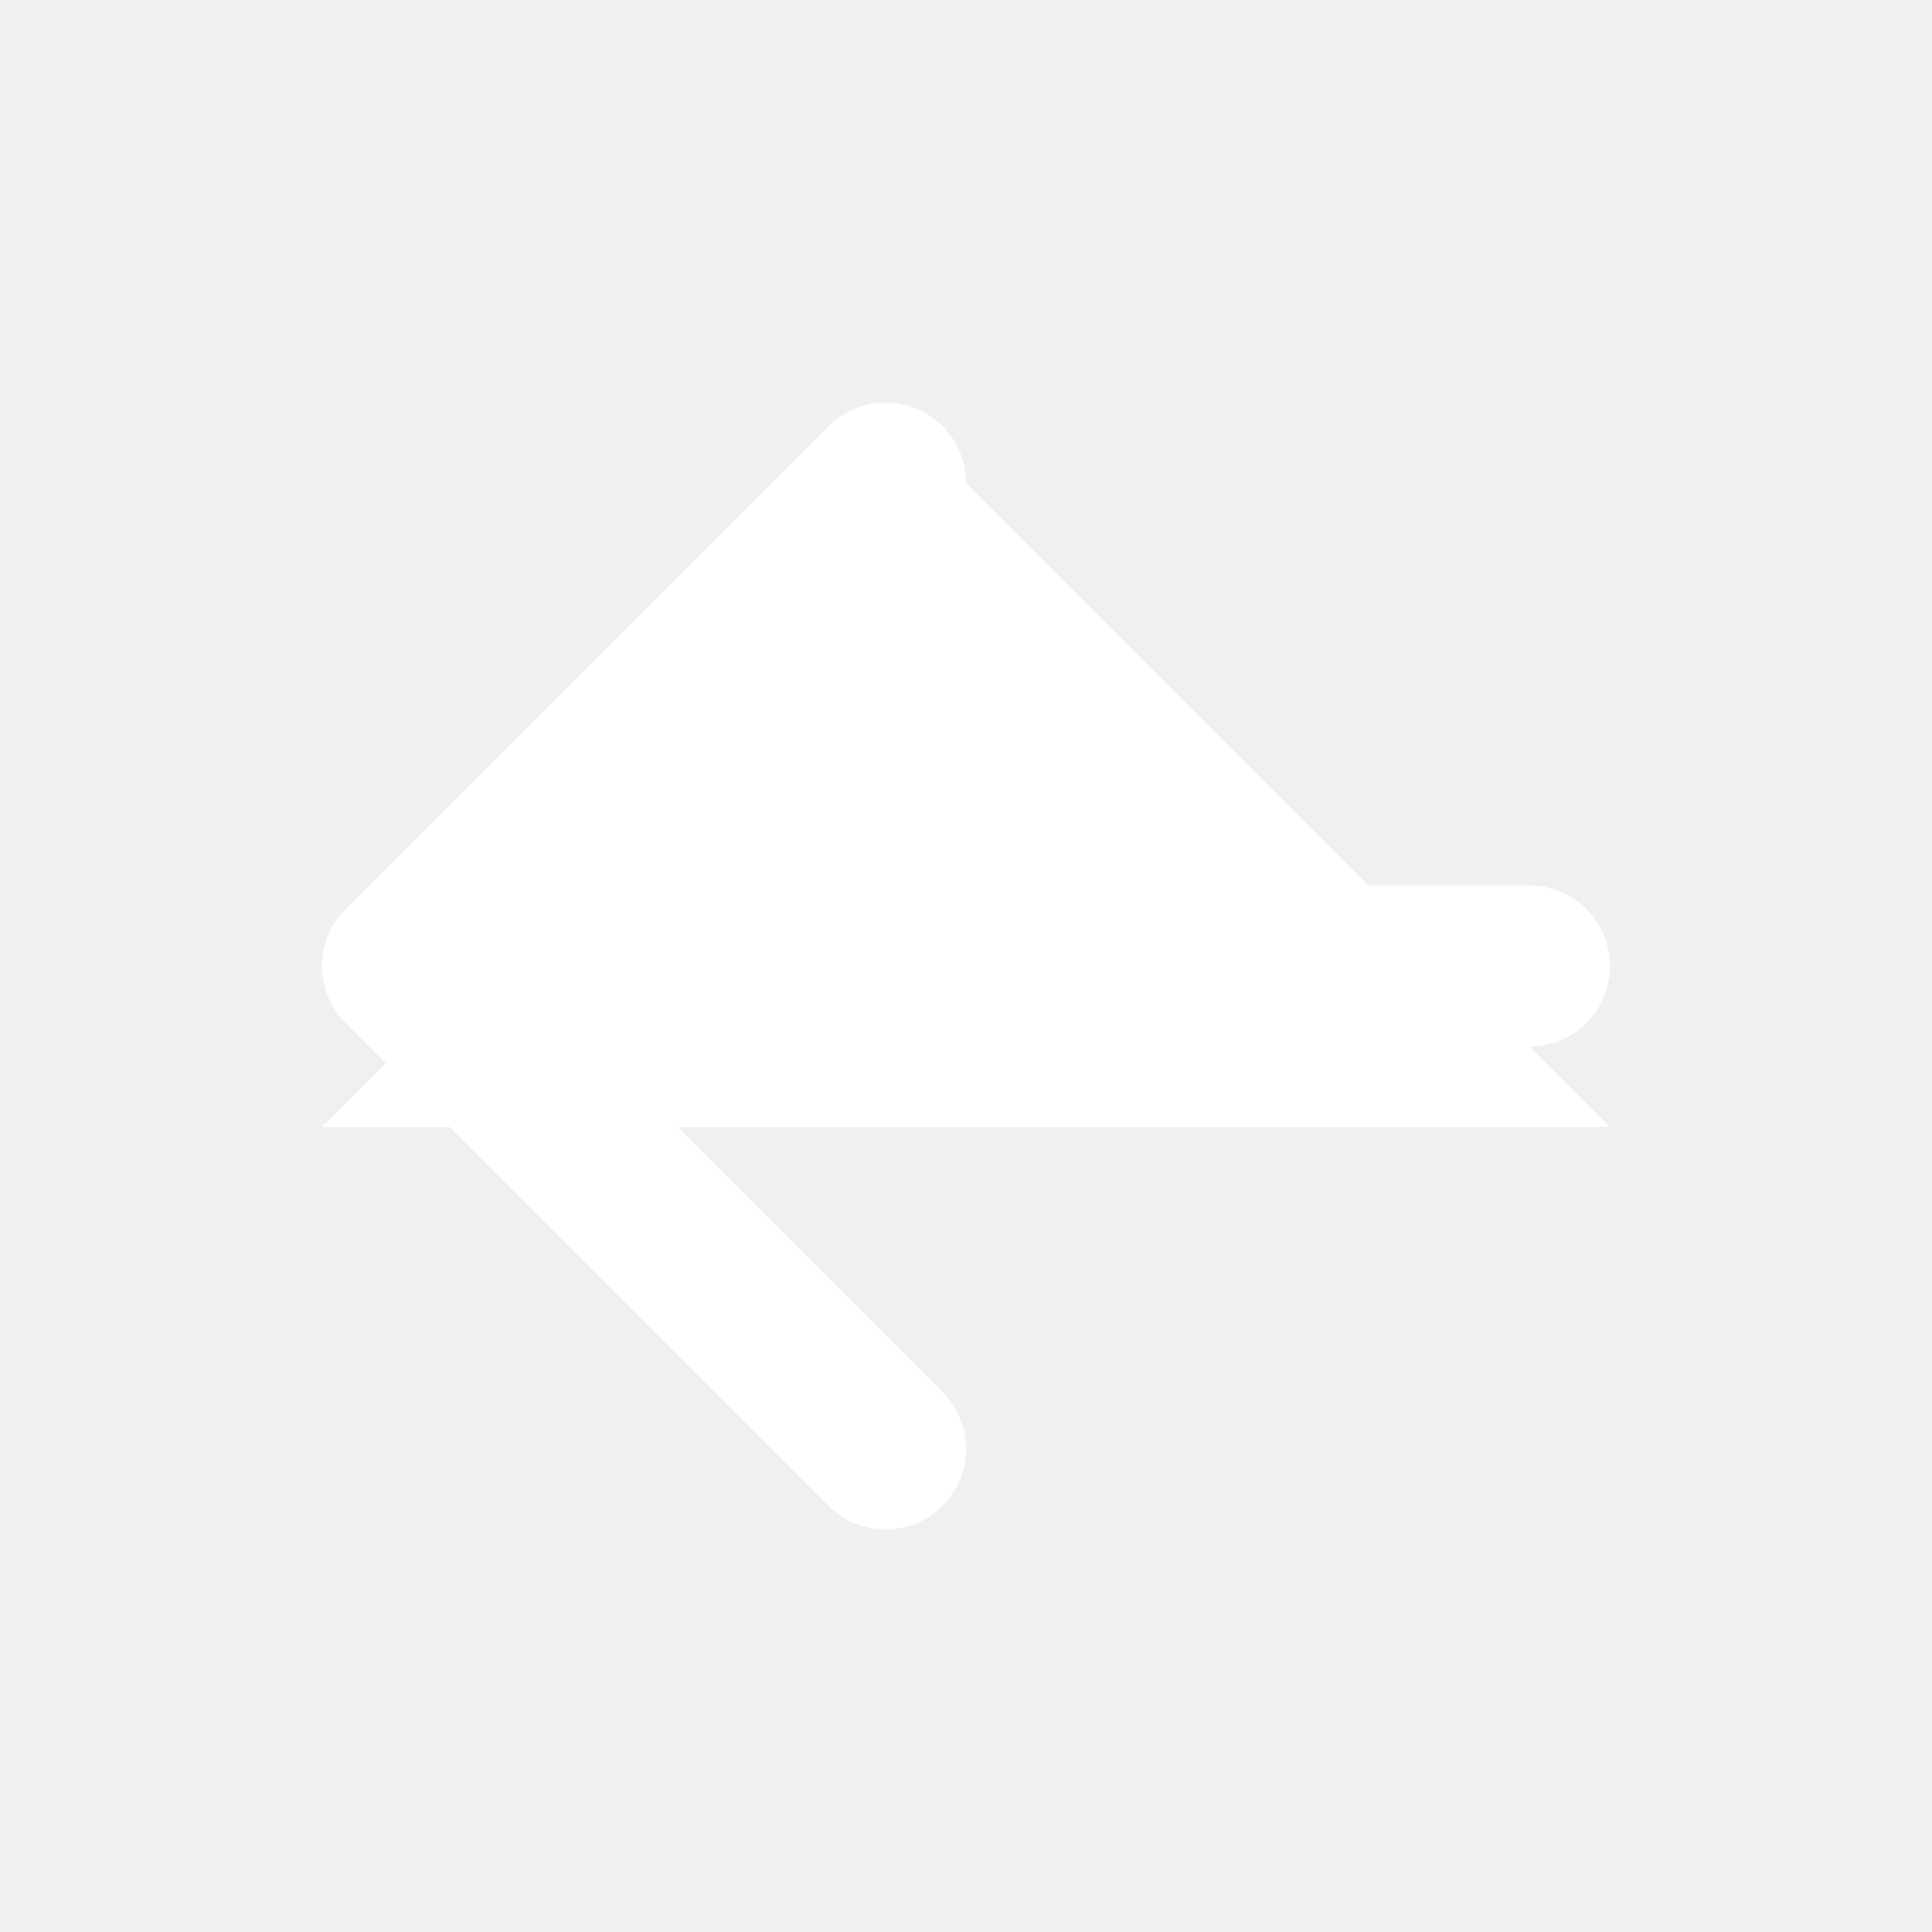
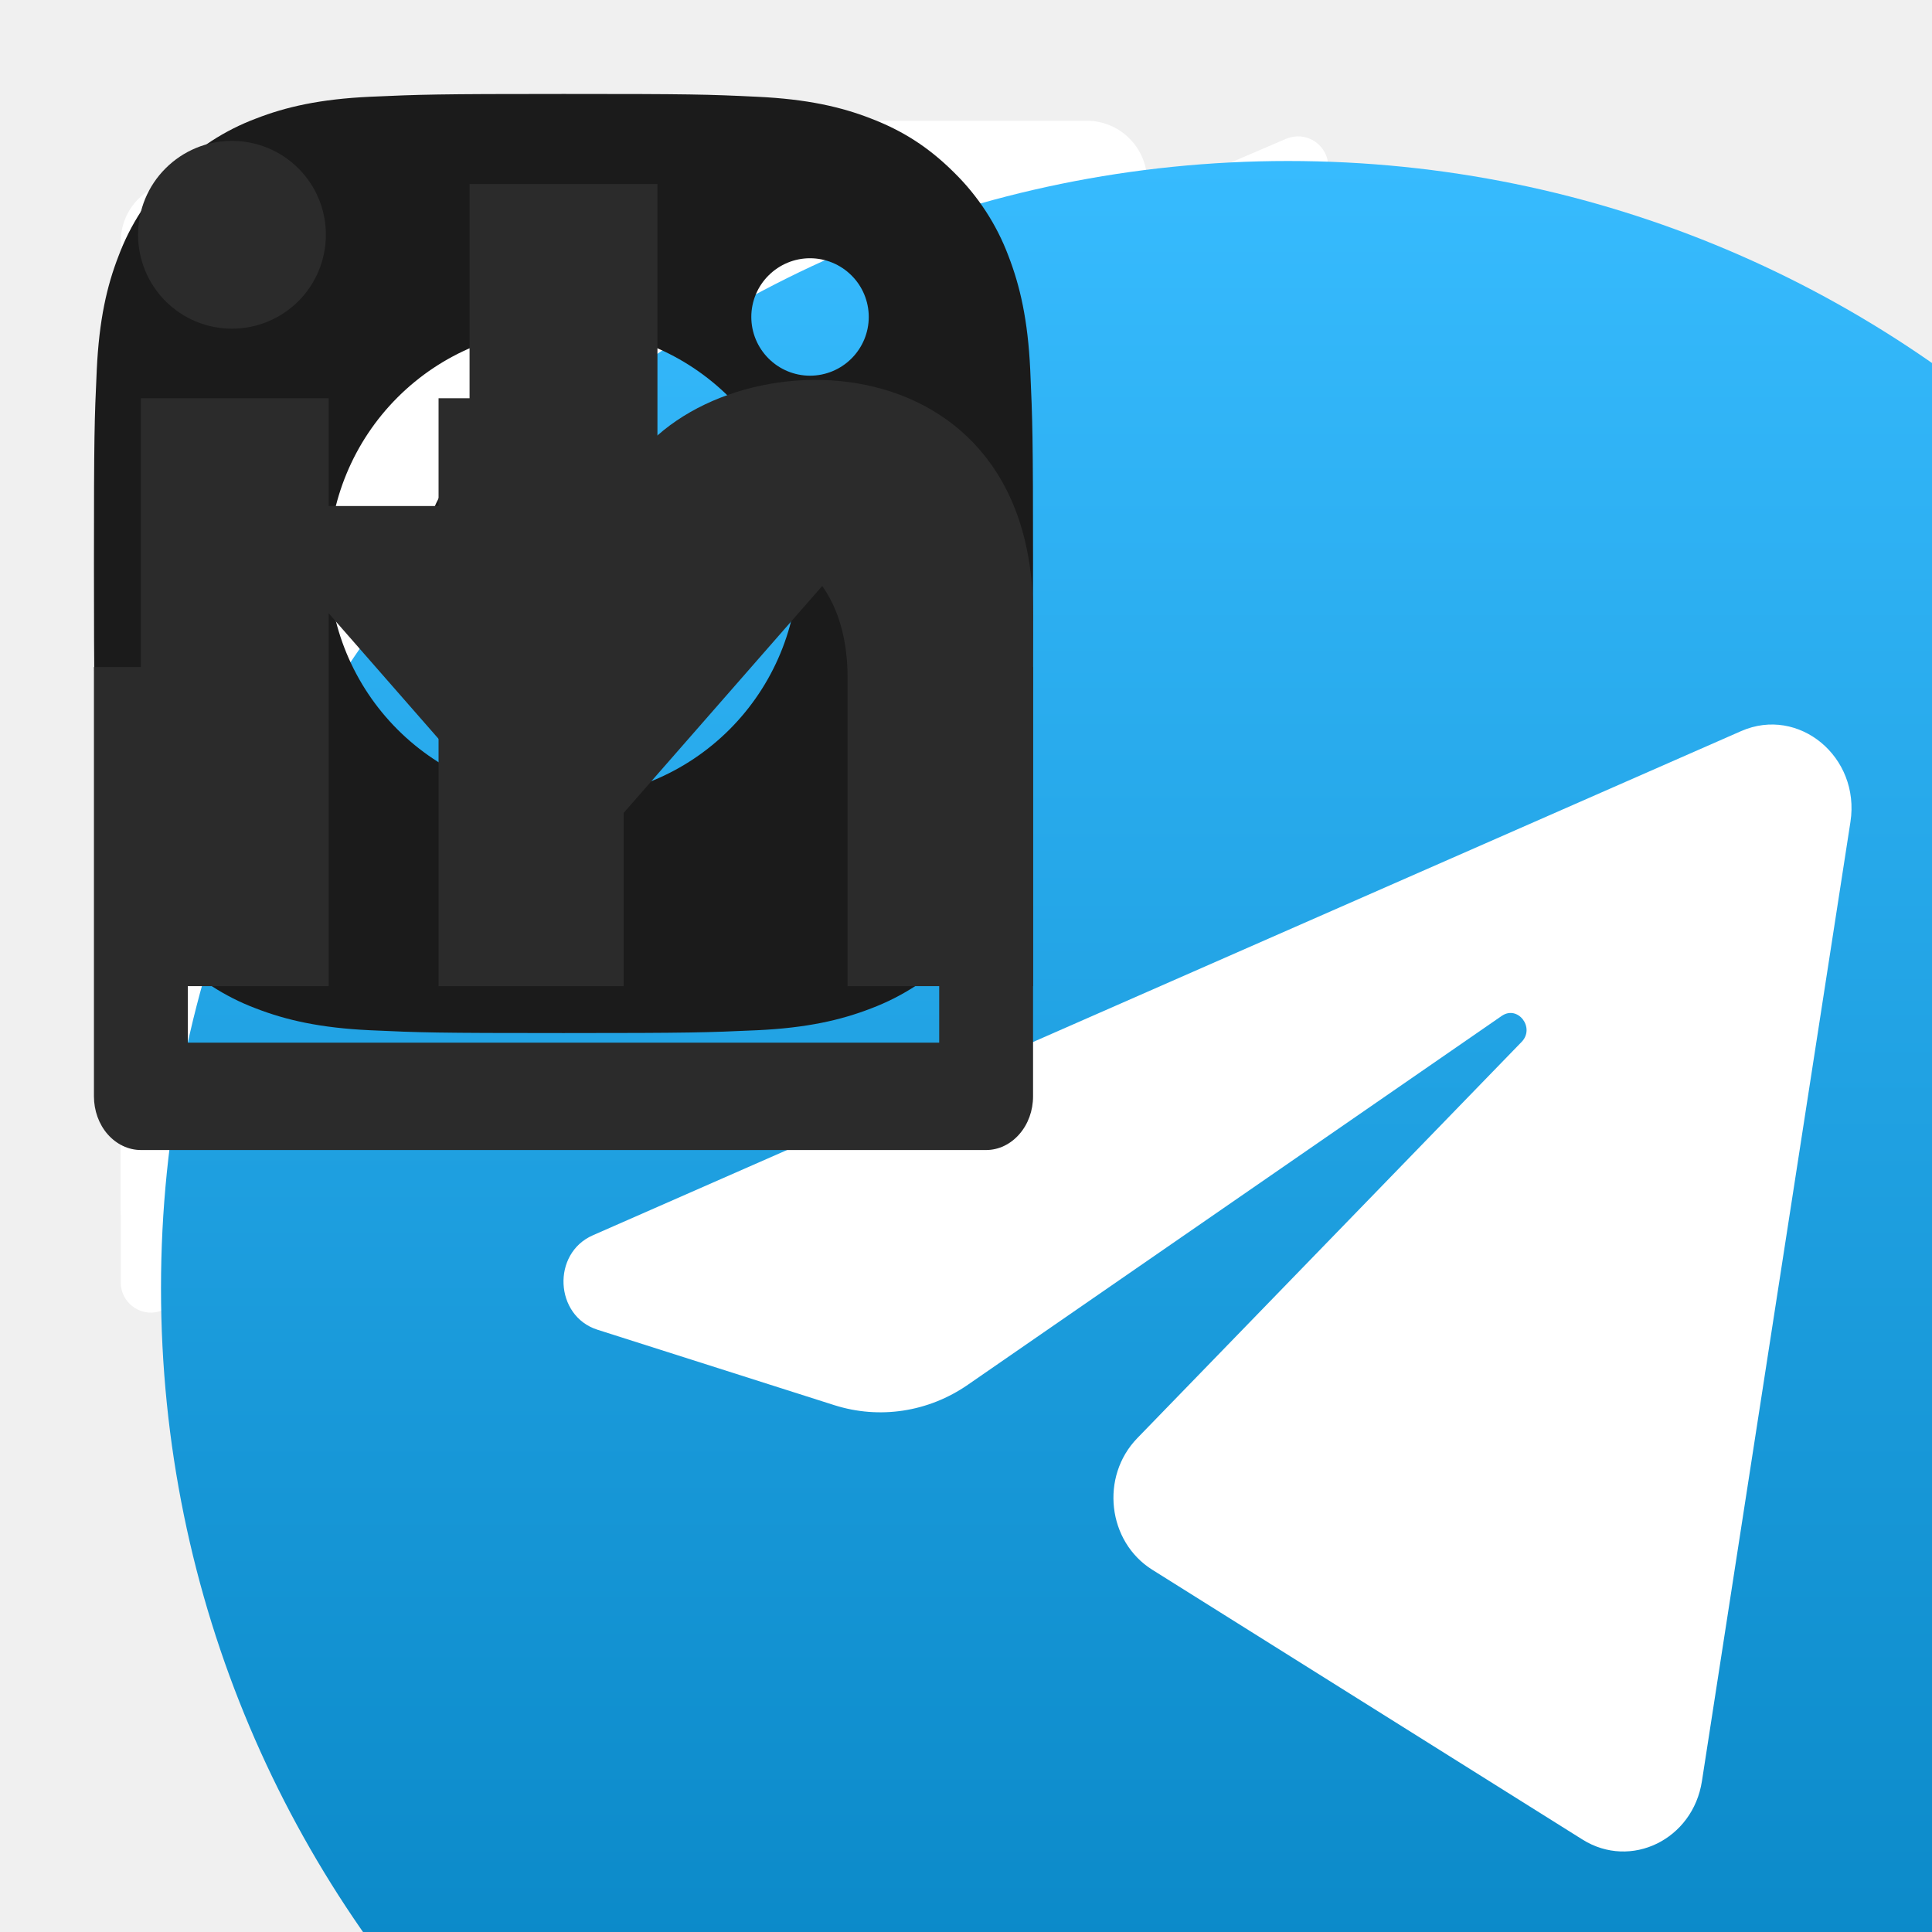
- <svg xmlns="http://www.w3.org/2000/svg" width="24" height="24" viewBox="0 0 24 24" fill="none">
+ <svg xmlns="http://www.w3.org/2000/svg" width="24px" height="24px" viewBox="0 0 24 24" fill="none">
  <g id="arrow-left">
    <path d="M5 12H19M5 12L11 6M5 12L11 18" stroke="#fff" stroke-width="2" stroke-linecap="round" stroke-linejoin="round" />
  </g>
  <g id="arrow-up">
    <path fill="#ffffff" d="M12 6l8 8H4z" />
  </g>
+   <g id="location">
+     <g clip-path="url(#clip0_1_1564)">
+       <path d="M1.5 3.75L6.75 1.5L11.25 3.75L15.977 1.724C16.034 1.7 16.097 1.69 16.158 1.695C16.22 1.701 16.28 1.722 16.332 1.756C16.383 1.79 16.426 1.837 16.455 1.891C16.485 1.946 16.5 2.007 16.5 2.069V14.25L11.25 16.5L6.75 14.25L2.023 16.276C1.966 16.3 1.903 16.31 1.842 16.305C1.78 16.299 1.72 16.278 1.668 16.244C1.617 16.21 1.574 16.163 1.545 16.109C1.515 16.054 1.5 15.993 1.5 15.931V3.75ZM11.25 14.823V5.382L11.201 5.403L6.75 3.177V12.618L6.799 12.597L11.25 14.823Z" fill="white" />
+     </g>
+     <defs>
+       <clipPath id="clip0_1_1564">
+         <rect width="18" height="18" fill="#2B2B2B" />
+       </clipPath>
+     </defs>
+   </g>
+   <g id="mail">
+     <g clip-path="url(#clip0_1_1567)">
+       <path d="M2.25 2.25H15.75C15.949 2.25 16.14 2.329 16.28 2.47C16.421 2.61 16.5 2.801 16.5 3V15C16.5 15.199 16.421 15.39 16.28 15.53C16.14 15.671 15.949 15.75 15.75 15.75H2.25C2.051 15.75 1.86 15.671 1.72 15.53C1.579 15.39 1.5 15.199 1.5 15V3C1.5 2.801 1.579 2.61 1.72 2.47C1.86 2.329 2.051 2.25 2.25 2.25ZM9.045 8.762L4.236 4.678L3.265 5.822L9.055 10.738L14.741 5.818L13.759 4.683L9.046 8.762H9.045Z" fill="white" />
+     </g>
+     <defs>
+       <clipPath id="clip0_1_1567">
+         <rect width="18" height="18" fill="#2B2B2B" />
+       </clipPath>
+     </defs>
+   </g>
+   <g id="mobile">
+     <g clip-path="url(#clip0_1_1570)">
+       <path d="M4.5 1.5H13.5C13.699 1.5 13.89 1.579 14.03 1.72C14.171 1.86 14.25 2.051 14.25 2.25V15.75C14.25 15.949 14.171 16.14 14.03 16.28C13.89 16.421 13.699 16.5 13.5 16.5H4.5C4.301 16.5 4.11 16.421 3.97 16.28C3.829 16.14 3.75 15.949 3.75 15.75V2.25C3.75 2.051 3.829 1.86 3.97 1.72C4.11 1.579 4.301 1.5 4.5 1.5ZM9 12.75C8.801 12.75 8.61 12.829 8.47 12.97C8.329 13.11 8.25 13.301 8.25 13.5C8.25 13.699 8.329 13.89 8.47 14.03C8.61 14.171 8.801 14.25 9 14.25C9.199 14.25 9.39 14.171 9.53 14.03C9.671 13.89 9.75 13.699 9.75 13.5C9.75 13.301 9.671 13.11 9.53 12.97C9.39 12.829 9.199 12.75 9 12.75Z" fill="white" />
+     </g>
+     <defs>
+       <clipPath id="clip0_1_1570">
+         <rect width="18" height="18" fill="#2B2B2B" />
+       </clipPath>
+     </defs>
+   </g>
+   <g id="telegram">
+     <circle cx="16" cy="16" r="14" fill="url(#paint0_linear_87_7225)" />
+     <path d="M22.987 10.209C23.111 9.403 22.345 8.768 21.629 9.082L7.365 15.345C6.851 15.57 6.889 16.348 7.421 16.518L10.363 17.455C10.925 17.634 11.533 17.541 12.023 17.202L18.655 12.62C18.855 12.482 19.073 12.767 18.902 12.943L14.128 17.865C13.665 18.342 13.757 19.151 14.314 19.5L19.659 22.852C20.259 23.228 21.03 22.851 21.142 22.126L22.987 10.209Z" fill="white" />
+     <defs>
+       <linearGradient id="paint0_linear_87_7225" x1="16" y1="2" x2="16" y2="30" gradientUnits="userSpaceOnUse">
+         <stop stop-color="#37BBFE" />
+         <stop offset="1" stop-color="#007DBB" />
+       </linearGradient>
+     </defs>
+   </g>
+   <g id="instagram">
+     <g clip-path="url(#clip0_1_1462)">
+       <path d="M7 1.167C8.585 1.167 8.783 1.172 9.405 1.202C10.026 1.231 10.449 1.328 10.821 1.473C11.206 1.621 11.53 1.822 11.854 2.145C12.151 2.437 12.381 2.79 12.527 3.179C12.671 3.551 12.769 3.974 12.798 4.595C12.826 5.217 12.833 5.415 12.833 7C12.833 8.585 12.828 8.783 12.798 9.404C12.769 10.026 12.671 10.448 12.527 10.821C12.381 11.21 12.152 11.563 11.854 11.854C11.563 12.151 11.21 12.38 10.821 12.527C10.449 12.671 10.026 12.769 9.405 12.798C8.783 12.826 8.585 12.833 7 12.833C5.415 12.833 5.217 12.827 4.596 12.798C3.974 12.769 3.551 12.671 3.179 12.527C2.79 12.381 2.437 12.151 2.146 11.854C1.849 11.563 1.619 11.21 1.473 10.821C1.328 10.449 1.231 10.026 1.202 9.404C1.174 8.783 1.167 8.585 1.167 7C1.167 5.415 1.173 5.217 1.202 4.595C1.231 3.974 1.328 3.551 1.473 3.179C1.619 2.789 1.848 2.437 2.146 2.145C2.437 1.849 2.79 1.619 3.179 1.473C3.551 1.328 3.974 1.231 4.596 1.202C5.217 1.174 5.415 1.167 7 1.167ZM7 4.083C6.226 4.083 5.485 4.39 4.938 4.937C4.391 5.484 4.083 6.226 4.083 7C4.083 7.773 4.391 8.515 4.938 9.062C5.485 9.609 6.226 9.916 7 9.916C7.774 9.916 8.515 9.609 9.062 9.062C9.609 8.515 9.917 7.773 9.917 7C9.917 6.226 9.609 5.484 9.062 4.937C8.515 4.39 7.774 4.083 7 4.083ZM10.792 3.937C10.792 3.744 10.715 3.558 10.578 3.422C10.441 3.285 10.256 3.208 10.062 3.208C9.869 3.208 9.684 3.285 9.547 3.422C9.41 3.558 9.333 3.744 9.333 3.937C9.333 4.131 9.41 4.316 9.547 4.453C9.684 4.59 9.869 4.667 10.062 4.667C10.256 4.667 10.441 4.59 10.578 4.453C10.715 4.316 10.792 4.131 10.792 3.937ZM7 5.25C7.464 5.25 7.909 5.434 8.237 5.762C8.566 6.091 8.75 6.536 8.75 7C8.75 7.464 8.566 7.909 8.237 8.237C7.909 8.565 7.464 8.75 7 8.75C6.536 8.75 6.091 8.565 5.763 8.237C5.434 7.909 5.25 7.464 5.25 7C5.25 6.536 5.434 6.091 5.763 5.762C6.091 5.434 6.536 5.25 7 5.25Z" fill="#1B1B1B" />
+     </g>
+     <defs>
+       <clipPath id="clip0_1_1462">
+         <rect width="14" height="14" fill="white" />
+       </clipPath>
+     </defs>
+   </g>
+   <g id="linkedIn">
+     <g clip-path="url(#clip0_24194_7)">
+       <path d="M4.048 2.917C4.048 3.226 3.925 3.523 3.706 3.742C3.487 3.96 3.191 4.083 2.881 4.083C2.572 4.083 2.275 3.96 2.056 3.741C1.838 3.522 1.715 3.225 1.715 2.916C1.715 2.606 1.838 2.309 2.057 2.091C2.276 1.872 2.573 1.749 2.882 1.75C3.192 1.75 3.488 1.873 3.707 2.092C3.926 2.311 4.049 2.607 4.048 2.917ZM4.083 4.947H1.75V12.25H4.083V4.947ZM7.77 4.947H5.448V12.25H7.747V8.418C7.747 6.283 10.529 6.084 10.529 8.418V12.25H12.833V7.624C12.833 4.025 8.715 4.159 7.747 5.927L7.77 4.947Z" fill="#2B2B2B" />
+     </g>
+     <defs>
+       <clipPath id="clip0_24194_7">
+         <rect width="14" height="14" fill="white" />
+       </clipPath>
+     </defs>
+   </g>
+   <g id="close">
+     <g clip-path="url(#clip0_1_1486)">
+       <path d="M12 10.586L16.95 5.636L18.364 7.05L13.414 12L18.364 16.95L16.95 18.364L12 13.414L7.05 18.364L5.636 16.95L10.586 12L5.636 7.05L7.05 5.636L12 10.586Z" />
+     </g>
+     <defs>
+       <clipPath id="clip0_1_1486">
+         <rect width="24" height="24" />
+       </clipPath>
+     </defs>
+   </g>
+   <g id="download">
+     <g clip-path="url(#clip0_1_226)">
+       <path d="M2.333 12.952H11.667V8.286H12.833V13.619C12.833 13.796 12.772 13.965 12.662 14.09C12.553 14.215 12.405 14.286 12.25 14.286H1.75C1.595 14.286 1.447 14.215 1.337 14.09C1.228 13.965 1.167 13.796 1.167 13.619V8.286H2.333V12.952ZM8.167 6.286H11.083L7 10.952L2.917 6.286H5.833V2.286H8.167V6.286Z" fill="#2B2B2B" />
+     </g>
+     <defs>
+       <clipPath id="clip0_1_226">
+         <rect width="14" height="16" fill="white" transform="translate(0 0.285645)" />
+       </clipPath>
+     </defs>
+   </g>
</svg>
